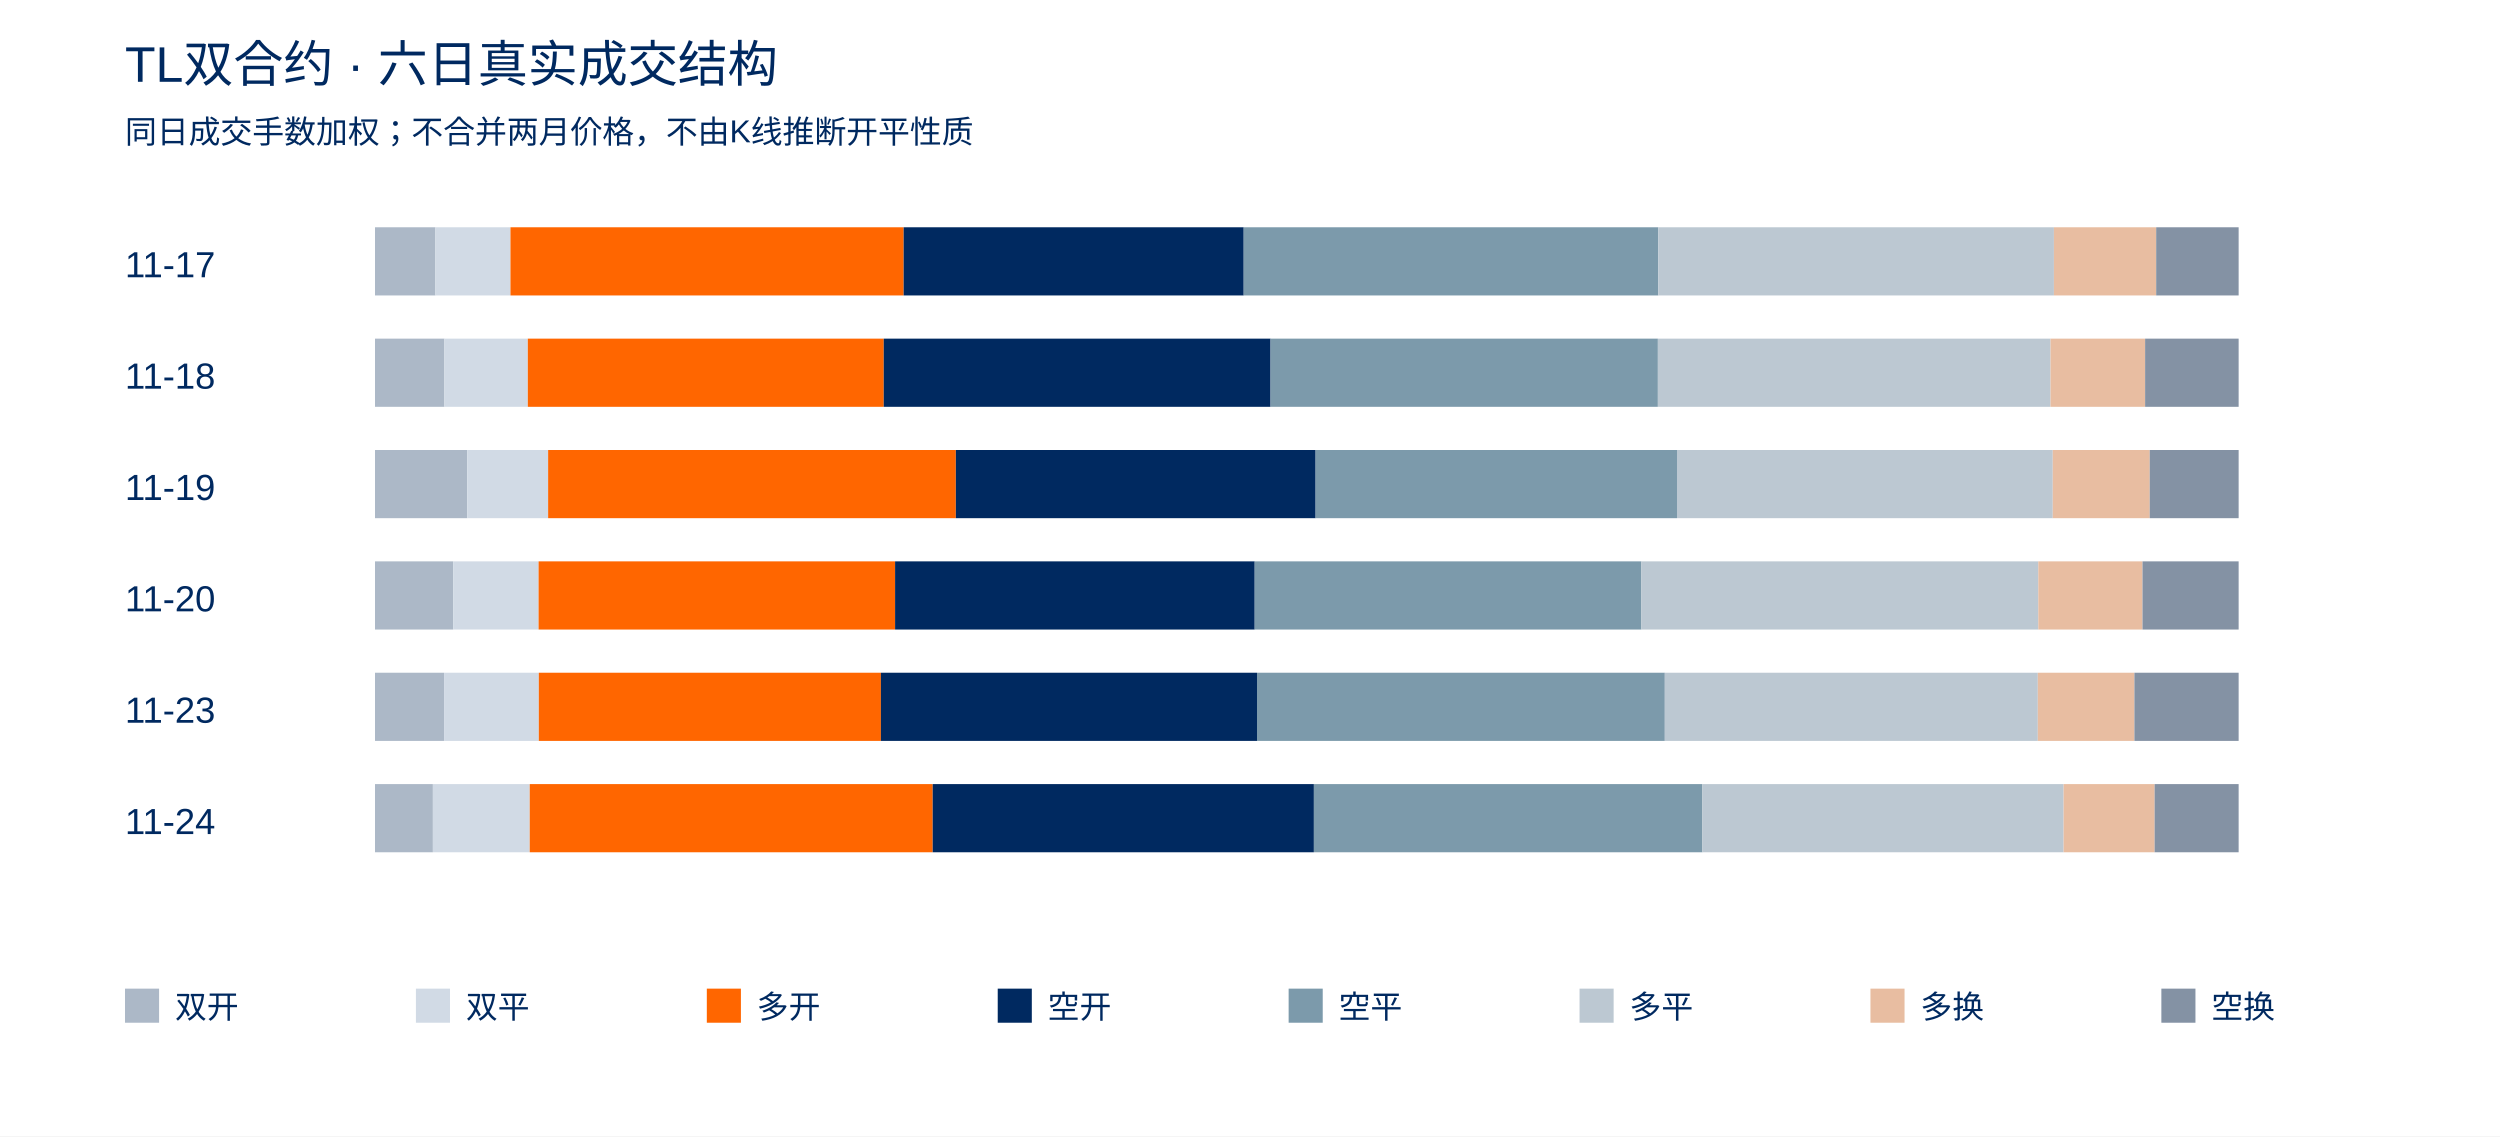
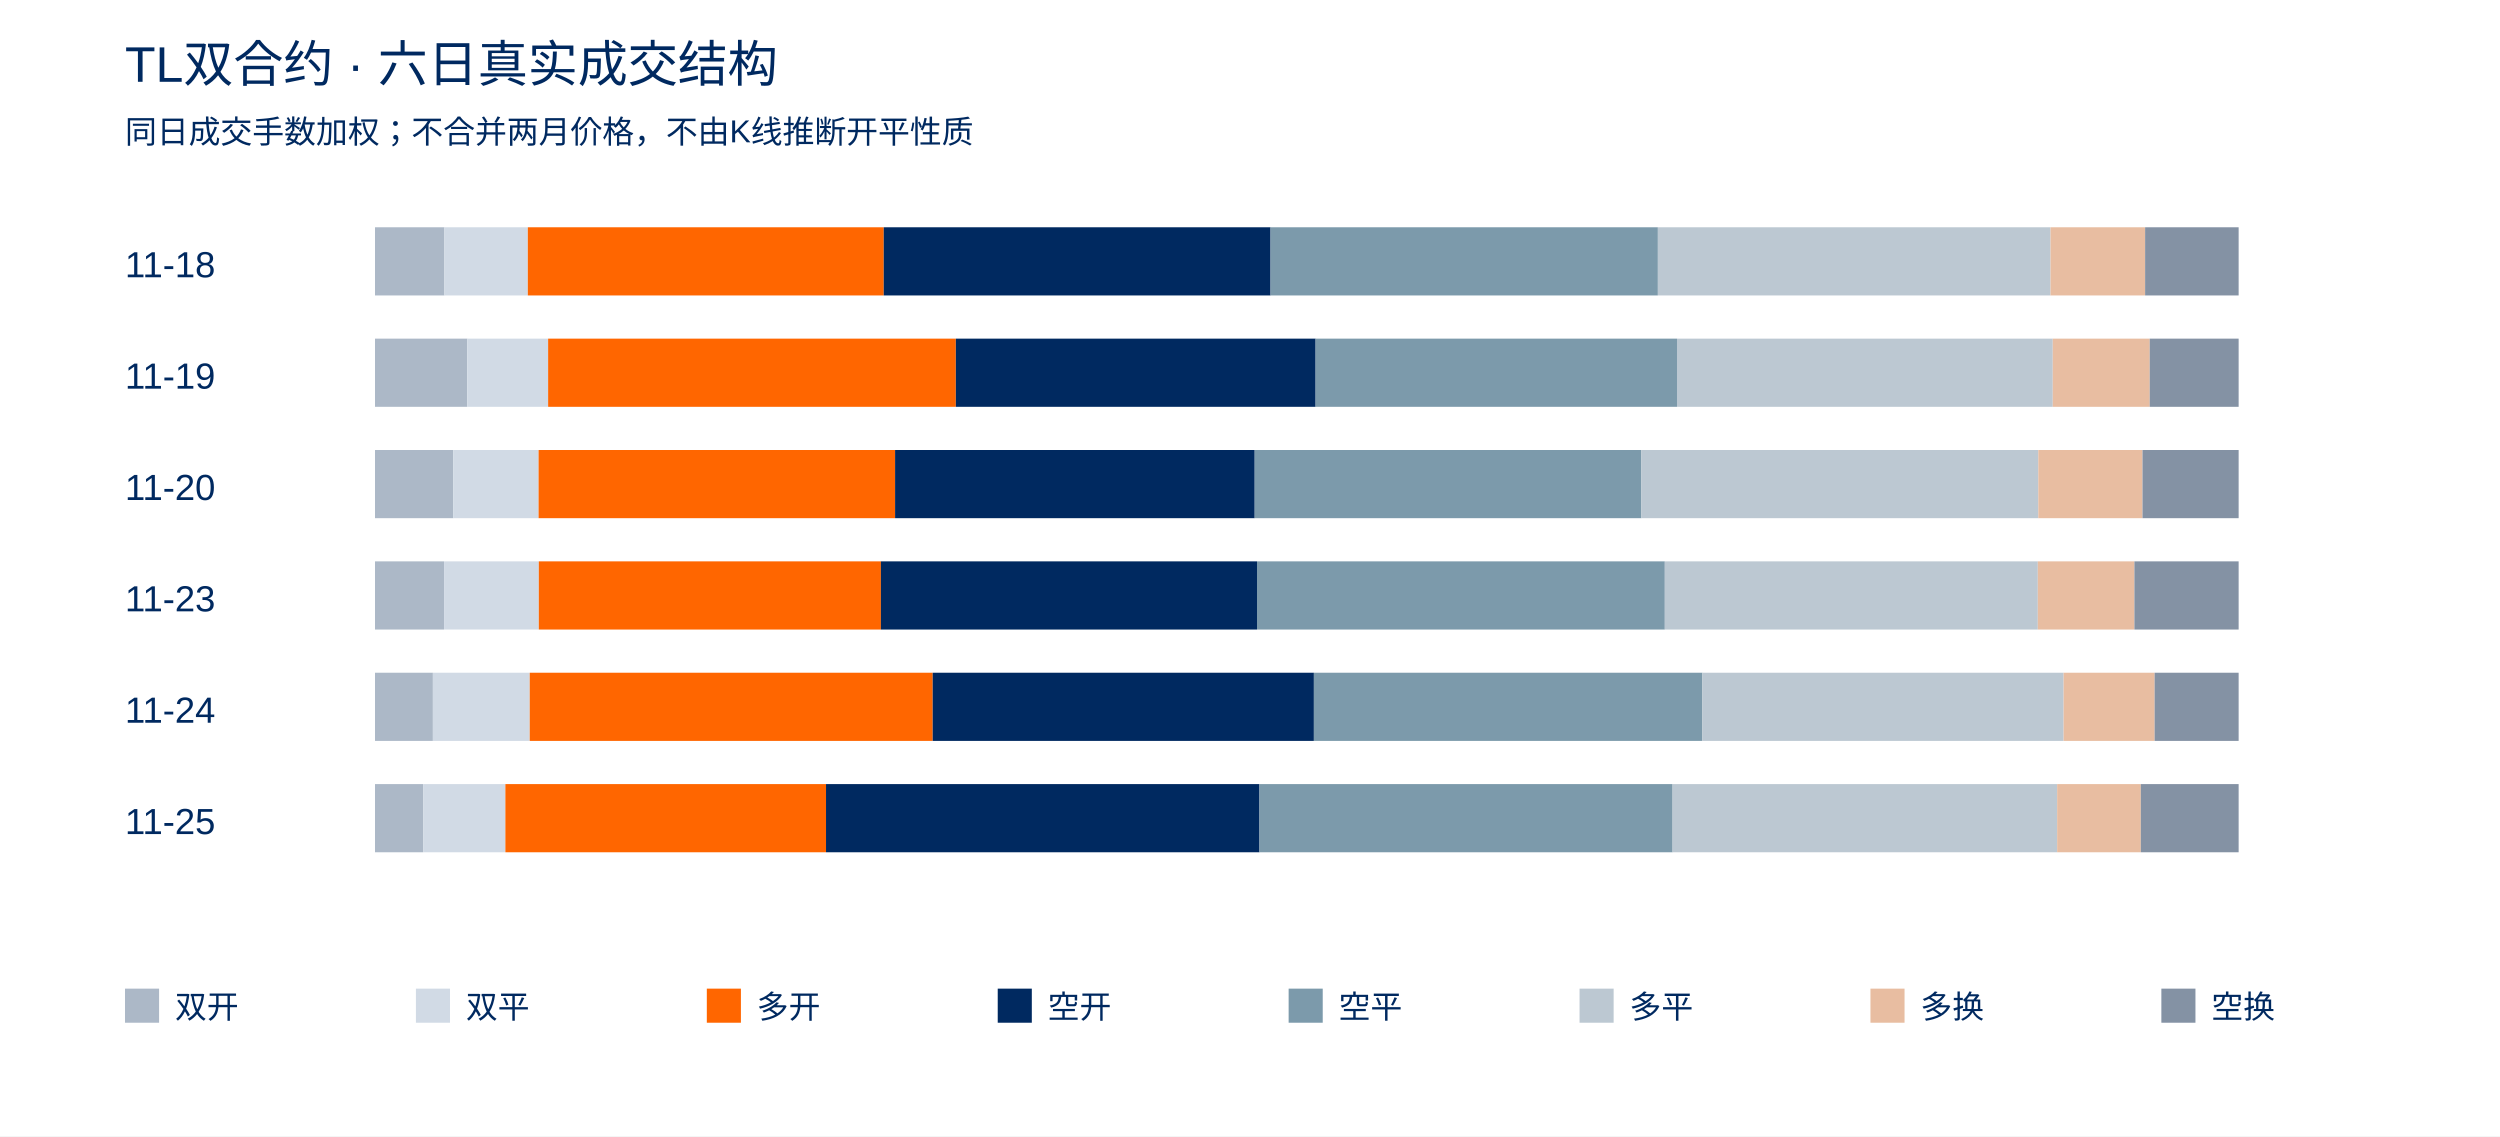
<svg xmlns="http://www.w3.org/2000/svg" viewBox="0 0 1100 500" role="img" aria-label="TL双月六日真实八类成交占比">
  <rect width="1100" height="500" fill="white" />
  <g font-family="Microsoft YaHei,Arial" fill="#002960">
    <text x="55" y="36" font-size="22">TL双合约 · 六日真实成交结构</text>
    <text x="55" y="63" font-size="14">同日成交手数加权；不合并两月价格，不由K线推断开平性质</text>
-     <text x="55" y="122" font-size="16">11-17</text>
-     <rect x="165.00" y="100" width="26.60" height="30" fill="#acb8c7" />
-     <rect x="191.60" y="100" width="33.01" height="30" fill="#d1dae5" />
-     <rect x="224.61" y="100" width="173.00" height="30" fill="#FF6600" />
-     <rect x="397.61" y="100" width="149.62" height="30" fill="#002960" />
-     <rect x="547.23" y="100" width="182.43" height="30" fill="#7c9aab" />
-     <rect x="729.66" y="100" width="174.07" height="30" fill="#bcc8d2" />
-     <rect x="903.72" y="100" width="44.99" height="30" fill="#e8bda1" />
-     <rect x="948.72" y="100" width="36.28" height="30" fill="#8492a4" />
-     <text x="55" y="171" font-size="16">11-18</text>
-     <rect x="165.00" y="149" width="30.56" height="30" fill="#acb8c7" />
-     <rect x="195.56" y="149" width="36.68" height="30" fill="#d1dae5" />
-     <rect x="232.24" y="149" width="156.61" height="30" fill="#FF6600" />
-     <rect x="388.85" y="149" width="170.20" height="30" fill="#002960" />
-     <rect x="559.05" y="149" width="170.41" height="30" fill="#7c9aab" />
-     <rect x="729.47" y="149" width="172.75" height="30" fill="#bcc8d2" />
-     <rect x="902.22" y="149" width="41.63" height="30" fill="#e8bda1" />
-     <rect x="943.85" y="149" width="41.15" height="30" fill="#8492a4" />
-     <text x="55" y="220" font-size="16">11-19</text>
-     <rect x="165.00" y="198" width="40.60" height="30" fill="#acb8c7" />
-     <rect x="205.60" y="198" width="35.59" height="30" fill="#d1dae5" />
-     <rect x="241.18" y="198" width="179.39" height="30" fill="#FF6600" />
-     <rect x="420.58" y="198" width="158.29" height="30" fill="#002960" />
-     <rect x="578.87" y="198" width="159.01" height="30" fill="#7c9aab" />
-     <rect x="737.88" y="198" width="165.34" height="30" fill="#bcc8d2" />
-     <rect x="903.22" y="198" width="42.66" height="30" fill="#e8bda1" />
-     <rect x="945.88" y="198" width="39.12" height="30" fill="#8492a4" />
-     <text x="55" y="269" font-size="16">11-20</text>
-     <rect x="165.00" y="247" width="34.40" height="30" fill="#acb8c7" />
-     <rect x="199.40" y="247" width="37.58" height="30" fill="#d1dae5" />
-     <rect x="236.98" y="247" width="156.86" height="30" fill="#FF6600" />
-     <rect x="393.84" y="247" width="158.23" height="30" fill="#002960" />
-     <rect x="552.07" y="247" width="170.15" height="30" fill="#7c9aab" />
-     <rect x="722.23" y="247" width="174.63" height="30" fill="#bcc8d2" />
-     <rect x="896.85" y="247" width="45.84" height="30" fill="#e8bda1" />
-     <rect x="942.70" y="247" width="42.30" height="30" fill="#8492a4" />
-     <text x="55" y="318" font-size="16">11-23</text>
-     <rect x="165.00" y="296" width="30.40" height="30" fill="#acb8c7" />
-     <rect x="195.40" y="296" width="41.66" height="30" fill="#d1dae5" />
-     <rect x="237.07" y="296" width="150.53" height="30" fill="#FF6600" />
-     <rect x="387.59" y="296" width="165.49" height="30" fill="#002960" />
-     <rect x="553.08" y="296" width="179.44" height="30" fill="#7c9aab" />
-     <rect x="732.52" y="296" width="164.12" height="30" fill="#bcc8d2" />
-     <rect x="896.64" y="296" width="42.49" height="30" fill="#e8bda1" />
-     <rect x="939.14" y="296" width="45.86" height="30" fill="#8492a4" />
-     <text x="55" y="367" font-size="16">11-24</text>
-     <rect x="165.00" y="345" width="25.47" height="30" fill="#acb8c7" />
-     <rect x="190.47" y="345" width="42.62" height="30" fill="#d1dae5" />
-     <rect x="233.09" y="345" width="177.30" height="30" fill="#FF6600" />
-     <rect x="410.39" y="345" width="167.72" height="30" fill="#002960" />
-     <rect x="578.11" y="345" width="170.94" height="30" fill="#7c9aab" />
-     <rect x="749.04" y="345" width="158.95" height="30" fill="#bcc8d2" />
-     <rect x="907.99" y="345" width="40.06" height="30" fill="#e8bda1" />
-     <rect x="948.04" y="345" width="36.96" height="30" fill="#8492a4" />
+     <text x="55" y="122" font-size="16">11-18</text>
+     <rect x="165.00" y="100" width="30.56" height="30" fill="#acb8c7" />
+     <rect x="195.56" y="100" width="36.68" height="30" fill="#d1dae5" />
+     <rect x="232.24" y="100" width="156.61" height="30" fill="#FF6600" />
+     <rect x="388.85" y="100" width="170.20" height="30" fill="#002960" />
+     <rect x="559.05" y="100" width="170.41" height="30" fill="#7c9aab" />
+     <rect x="729.47" y="100" width="172.75" height="30" fill="#bcc8d2" />
+     <rect x="902.22" y="100" width="41.63" height="30" fill="#e8bda1" />
+     <rect x="943.85" y="100" width="41.15" height="30" fill="#8492a4" />
+     <text x="55" y="171" font-size="16">11-19</text>
+     <rect x="165.00" y="149" width="40.60" height="30" fill="#acb8c7" />
+     <rect x="205.60" y="149" width="35.59" height="30" fill="#d1dae5" />
+     <rect x="241.18" y="149" width="179.39" height="30" fill="#FF6600" />
+     <rect x="420.58" y="149" width="158.29" height="30" fill="#002960" />
+     <rect x="578.87" y="149" width="159.01" height="30" fill="#7c9aab" />
+     <rect x="737.88" y="149" width="165.34" height="30" fill="#bcc8d2" />
+     <rect x="903.22" y="149" width="42.66" height="30" fill="#e8bda1" />
+     <rect x="945.88" y="149" width="39.12" height="30" fill="#8492a4" />
+     <text x="55" y="220" font-size="16">11-20</text>
+     <rect x="165.00" y="198" width="34.40" height="30" fill="#acb8c7" />
+     <rect x="199.40" y="198" width="37.58" height="30" fill="#d1dae5" />
+     <rect x="236.98" y="198" width="156.86" height="30" fill="#FF6600" />
+     <rect x="393.84" y="198" width="158.23" height="30" fill="#002960" />
+     <rect x="552.07" y="198" width="170.15" height="30" fill="#7c9aab" />
+     <rect x="722.23" y="198" width="174.63" height="30" fill="#bcc8d2" />
+     <rect x="896.85" y="198" width="45.84" height="30" fill="#e8bda1" />
+     <rect x="942.70" y="198" width="42.30" height="30" fill="#8492a4" />
+     <text x="55" y="269" font-size="16">11-23</text>
+     <rect x="165.00" y="247" width="30.40" height="30" fill="#acb8c7" />
+     <rect x="195.40" y="247" width="41.66" height="30" fill="#d1dae5" />
+     <rect x="237.07" y="247" width="150.53" height="30" fill="#FF6600" />
+     <rect x="387.59" y="247" width="165.49" height="30" fill="#002960" />
+     <rect x="553.08" y="247" width="179.44" height="30" fill="#7c9aab" />
+     <rect x="732.52" y="247" width="164.12" height="30" fill="#bcc8d2" />
+     <rect x="896.64" y="247" width="42.49" height="30" fill="#e8bda1" />
+     <rect x="939.14" y="247" width="45.86" height="30" fill="#8492a4" />
+     <text x="55" y="318" font-size="16">11-24</text>
+     <rect x="165.00" y="296" width="25.47" height="30" fill="#acb8c7" />
+     <rect x="190.47" y="296" width="42.62" height="30" fill="#d1dae5" />
+     <rect x="233.09" y="296" width="177.30" height="30" fill="#FF6600" />
+     <rect x="410.39" y="296" width="167.72" height="30" fill="#002960" />
+     <rect x="578.11" y="296" width="170.94" height="30" fill="#7c9aab" />
+     <rect x="749.04" y="296" width="158.95" height="30" fill="#bcc8d2" />
+     <rect x="907.99" y="296" width="40.06" height="30" fill="#e8bda1" />
+     <rect x="948.04" y="296" width="36.96" height="30" fill="#8492a4" />
+     <text x="55" y="367" font-size="16">11-25</text>
+     <rect x="165.00" y="345" width="21.18" height="30" fill="#acb8c7" />
+     <rect x="186.18" y="345" width="36.19" height="30" fill="#d1dae5" />
+     <rect x="222.37" y="345" width="141.08" height="30" fill="#FF6600" />
+     <rect x="363.45" y="345" width="190.72" height="30" fill="#002960" />
+     <rect x="554.18" y="345" width="181.76" height="30" fill="#7c9aab" />
+     <rect x="735.93" y="345" width="169.21" height="30" fill="#bcc8d2" />
+     <rect x="905.14" y="345" width="36.82" height="30" fill="#e8bda1" />
+     <rect x="941.96" y="345" width="43.04" height="30" fill="#8492a4" />
    <rect x="55" y="435" width="15" height="15" fill="#acb8c7" />
    <text x="77" y="448" font-size="14">双开</text>
    <rect x="183" y="435" width="15" height="15" fill="#d1dae5" />
    <text x="205" y="448" font-size="14">双平</text>
    <rect x="311" y="435" width="15" height="15" fill="#FF6600" />
    <text x="333" y="448" font-size="14">多开</text>
    <rect x="439" y="435" width="15" height="15" fill="#002960" />
    <text x="461" y="448" font-size="14">空开</text>
    <rect x="567" y="435" width="15" height="15" fill="#7c9aab" />
    <text x="589" y="448" font-size="14">空平</text>
    <rect x="695" y="435" width="15" height="15" fill="#bcc8d2" />
    <text x="717" y="448" font-size="14">多平</text>
    <rect x="823" y="435" width="15" height="15" fill="#e8bda1" />
    <text x="845" y="448" font-size="14">多换</text>
    <rect x="951" y="435" width="15" height="15" fill="#8492a4" />
    <text x="973" y="448" font-size="14">空换</text>
  </g>
</svg>
